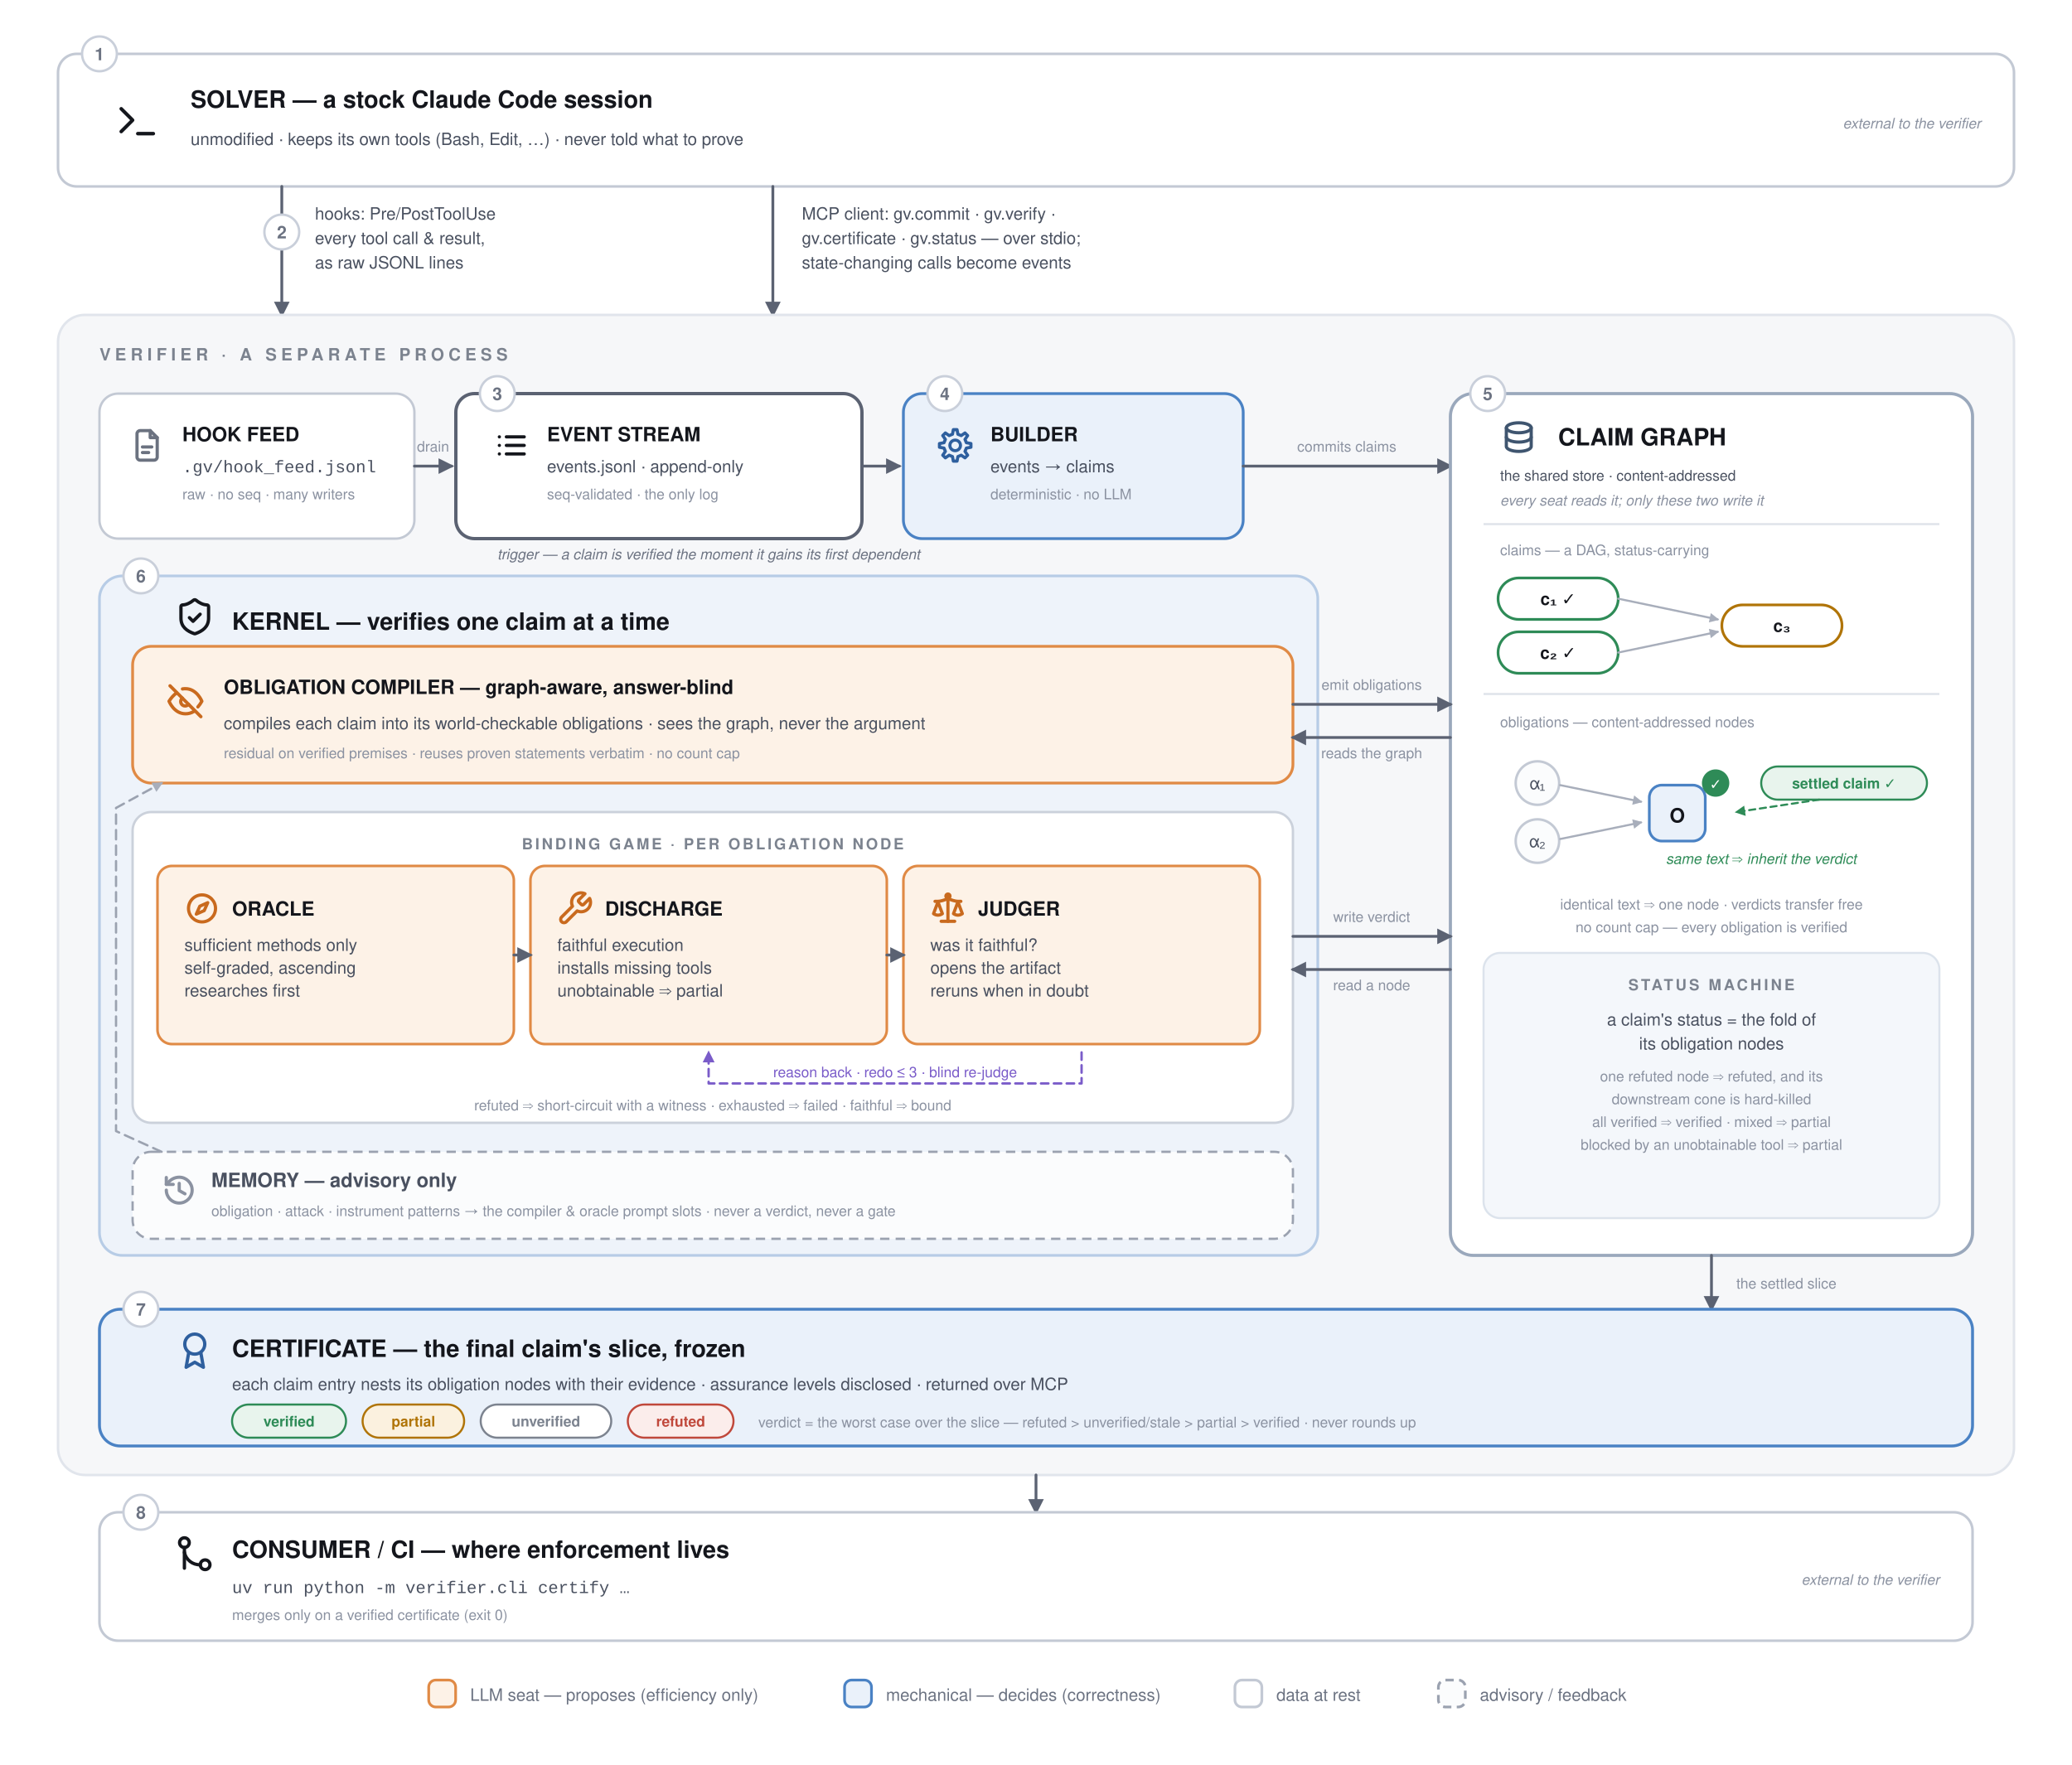
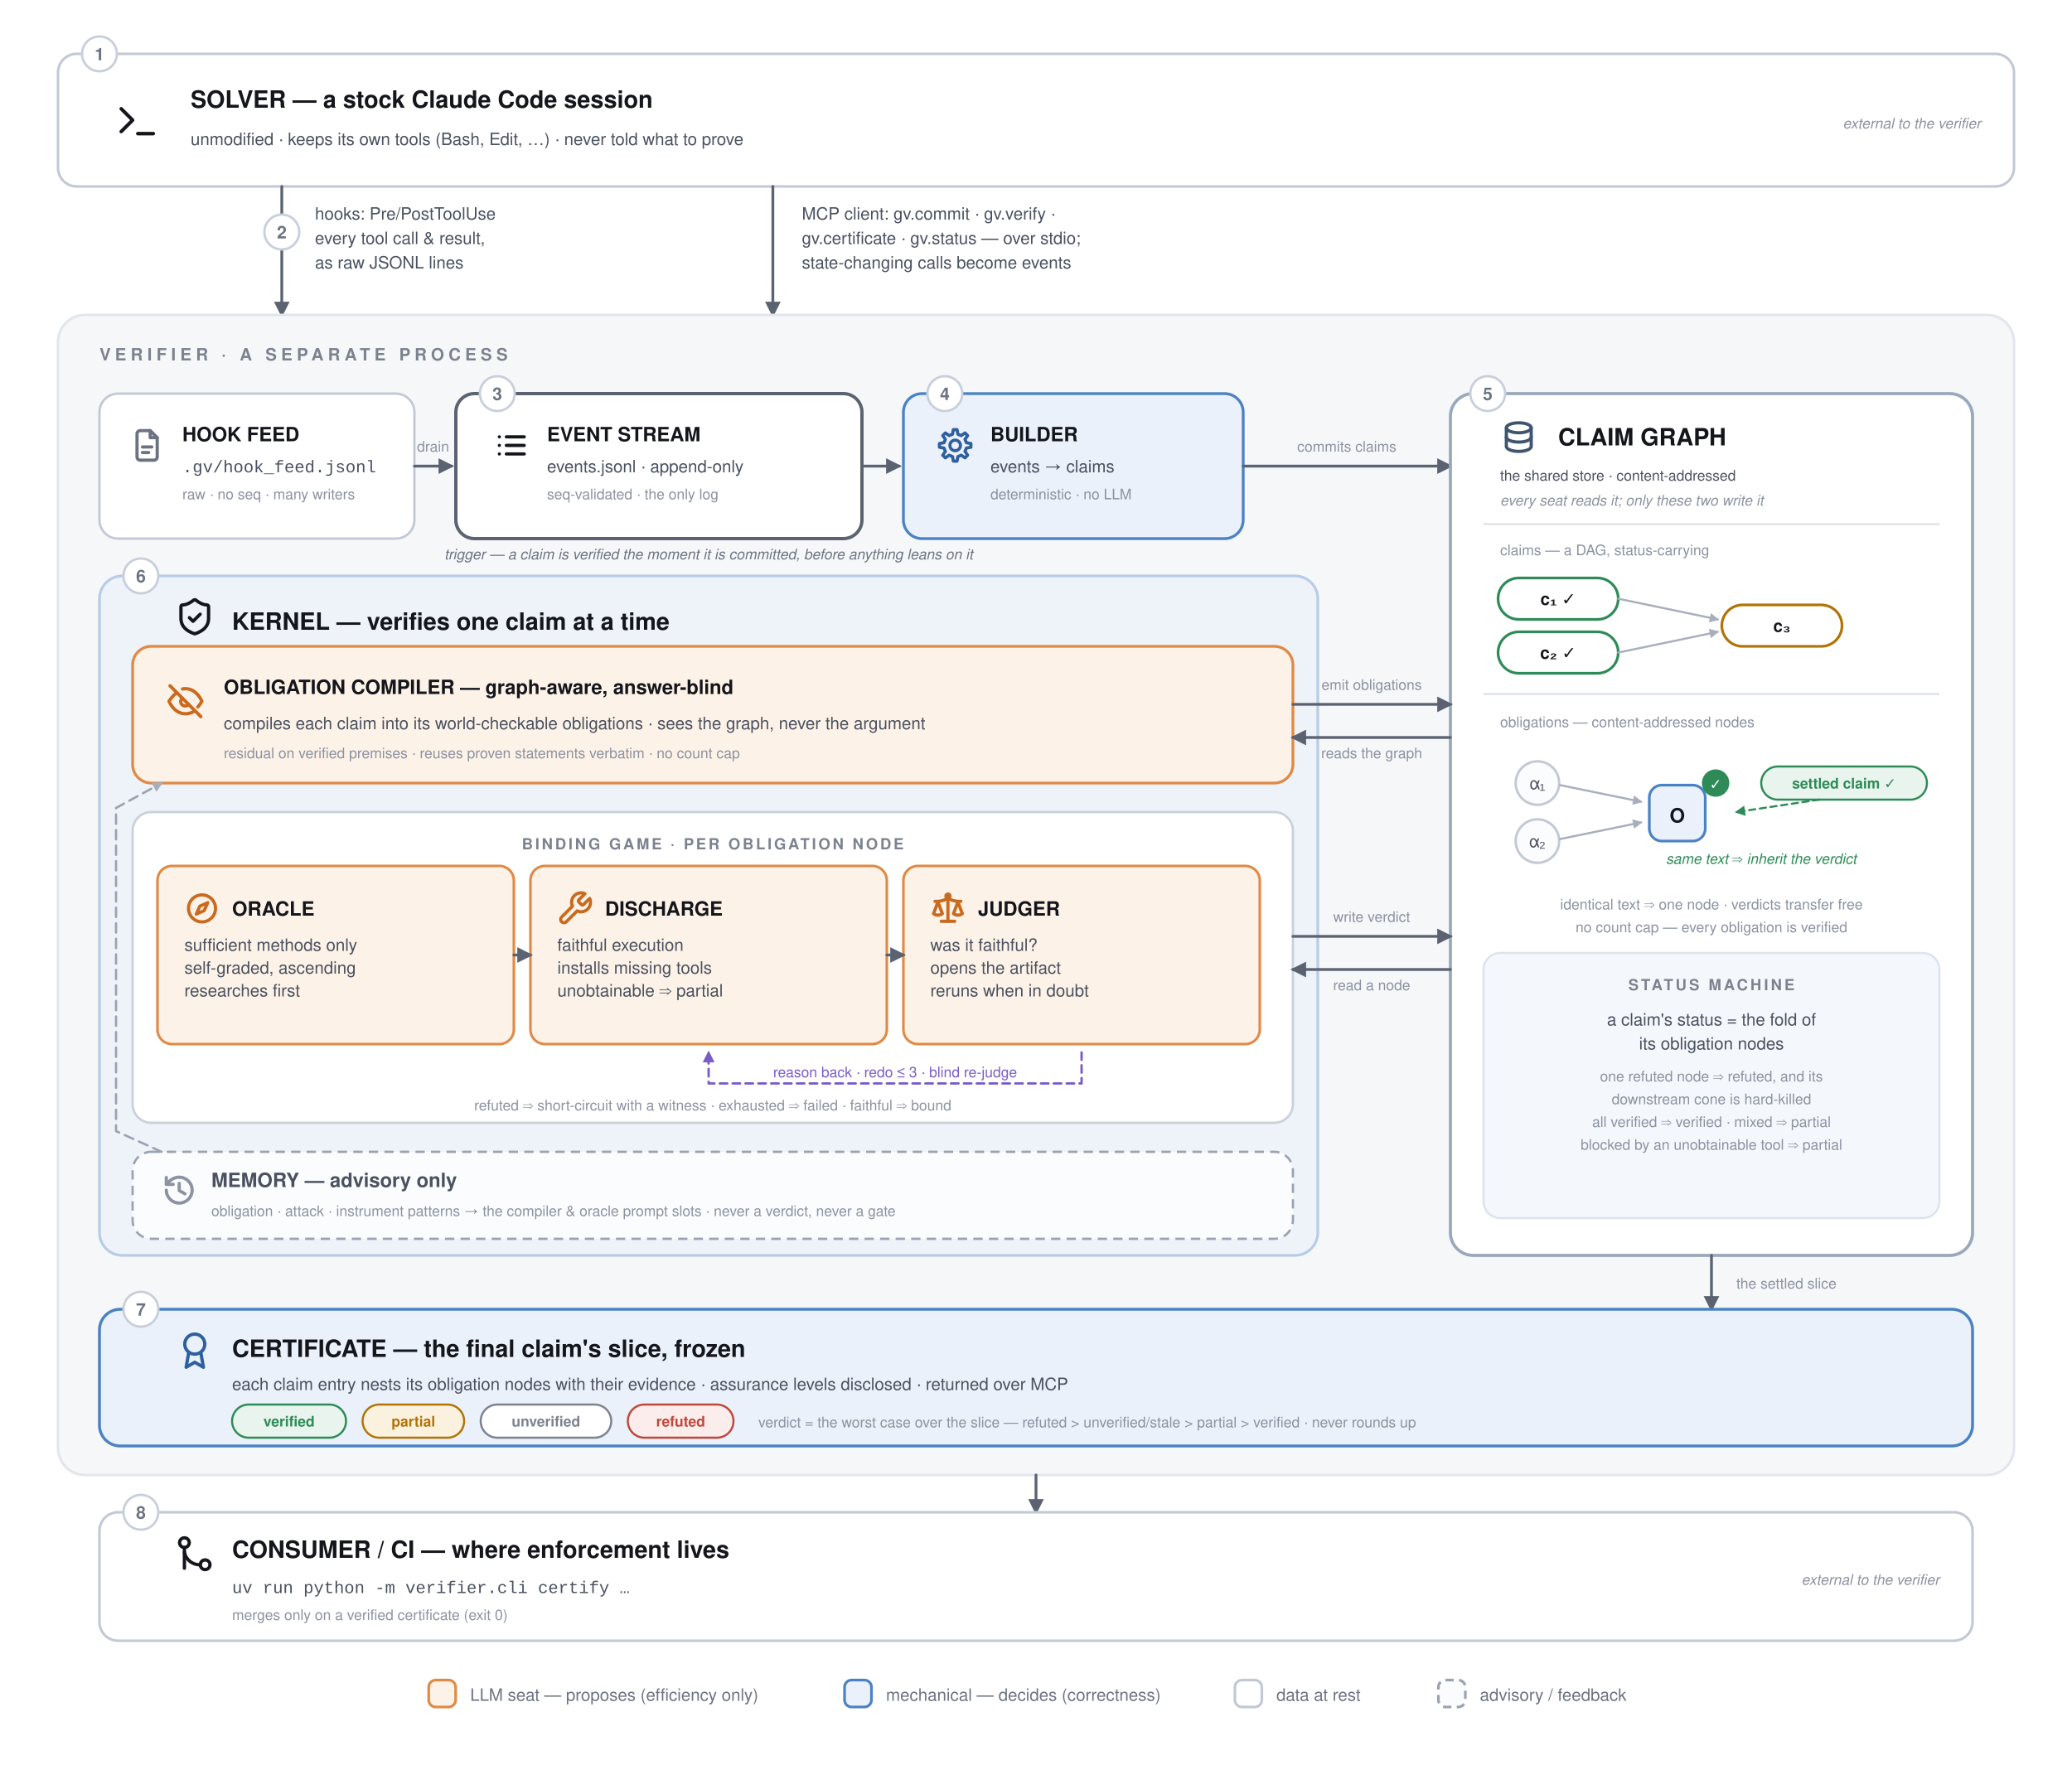
<svg xmlns="http://www.w3.org/2000/svg" width="1000" height="852" viewBox="0 0 1000 852" role="img" aria-label="General Verifier architecture" font-family="'Helvetica Neue', Helvetica, Arial, sans-serif">
  <defs>
    <marker id="ar" viewBox="0 0 10 10" refX="8.4" refY="5" markerWidth="5.6" markerHeight="5.6" orient="auto-start-reverse">
      <path d="M0 0 L10 5 L0 10 Z" fill="#5B6272" />
    </marker>
    <marker id="arg" viewBox="0 0 10 10" refX="8.4" refY="5" markerWidth="5.0" markerHeight="5.0" orient="auto-start-reverse">
      <path d="M0 0 L10 5 L0 10 Z" fill="#2E8B57" />
    </marker>
    <marker id="arv" viewBox="0 0 10 10" refX="8.4" refY="5" markerWidth="5.0" markerHeight="5.0" orient="auto-start-reverse">
      <path d="M0 0 L10 5 L0 10 Z" fill="#7A5CC9" />
    </marker>
    <marker id="arm" viewBox="0 0 10 10" refX="8.4" refY="5" markerWidth="4.6" markerHeight="4.6" orient="auto-start-reverse">
      <path d="M0 0 L10 5 L0 10 Z" fill="#A8AEBB" />
    </marker>
  </defs>
  <rect width="1000" height="852" fill="#FFFFFF" />
  <rect x="28" y="26" width="944" height="64" rx="9" fill="#FFFFFF" stroke="#C3C9D4" stroke-width="1.25" />
  <g transform="translate(54 46) scale(1)" fill="none" stroke="#14161C" stroke-width="1.700" stroke-linecap="round" stroke-linejoin="round">
    <path d="M4.5 17.5 10 12 4.5 6.5" />
    <path d="M12.5 18.5H20" />
  </g>
  <text x="92" y="52" font-size="11.5" fill="#14161C" font-weight="bold">SOLVER — a stock Claude Code session</text>
  <text x="92" y="70" font-size="8.2" fill="#4A5160">unmodified · keeps its own tools (Bash, Edit, …) · never told what to prove</text>
  <text x="956" y="62" font-size="7.0" fill="#8B92A1" text-anchor="end" font-style="italic">external to the verifier</text>
  <path d="M 136 90 L 136 152" fill="none" stroke="#5B6272" stroke-width="1.35" stroke-linecap="round" stroke-linejoin="round" marker-end="url(#ar)" />
  <text x="152" y="106.0" font-size="8.2" fill="#4A5160">hooks: Pre/PostToolUse</text>
  <text x="152" y="117.8" font-size="8.2" fill="#4A5160">every tool call &amp; result,</text>
  <text x="152" y="129.6" font-size="8.2" fill="#4A5160">as raw JSONL lines</text>
  <path d="M 373 90 L 373 152" fill="none" stroke="#5B6272" stroke-width="1.35" stroke-linecap="round" stroke-linejoin="round" marker-end="url(#ar)" />
  <text x="387" y="106.0" font-size="8.2" fill="#4A5160">MCP client: gv.commit · gv.verify ·</text>
  <text x="387" y="117.8" font-size="8.2" fill="#4A5160">gv.certificate · gv.status — over stdio;</text>
  <text x="387" y="129.6" font-size="8.2" fill="#4A5160">state-changing calls become events</text>
  <rect x="28" y="152" width="944" height="560" rx="13" fill="#F6F7F9" stroke="#E1E5EC" stroke-width="1.2" />
  <text x="48" y="174" font-size="8.2" fill="#7C838F" font-weight="bold" letter-spacing="2.1">VERIFIER   ·   A SEPARATE PROCESS</text>
  <rect x="48" y="190" width="152" height="70" rx="9" fill="#FFFFFF" stroke="#C3C9D4" stroke-width="1.15" />
  <g transform="translate(62 206) scale(0.75)" fill="none" stroke="#6B7280" stroke-width="2.067" stroke-linecap="round" stroke-linejoin="round">
    <path d="M14 2.5H7.5a2 2 0 0 0-2 2v15a2 2 0 0 0 2 2h9a2 2 0 0 0 2-2V7z" />
    <path d="M14 2.5V7h4.5" />
    <path d="M9 13h6" />
    <path d="M9 16.6h4" />
  </g>
  <text x="88" y="213" font-size="9.5" fill="#14161C" font-weight="bold">HOOK FEED</text>
  <text x="88" y="228" font-size="8.2" font-family="Menlo, Monaco, 'Courier New', monospace" fill="#4A5160">.gv/hook_feed.jsonl</text>
  <text x="88" y="241" font-size="7.0" fill="#8B92A1">raw · no seq · many writers</text>
  <path d="M 200 225 L 218 225" fill="none" stroke="#5B6272" stroke-width="1.35" stroke-linecap="round" stroke-linejoin="round" marker-end="url(#ar)" />
  <text x="209" y="218" font-size="7.0" fill="#8B92A1" text-anchor="middle">drain</text>
  <rect x="220" y="190" width="196" height="70" rx="9" fill="#FFFFFF" stroke="#5B6272" stroke-width="1.6" />
  <g transform="translate(238 206) scale(0.75)" fill="none" stroke="#14161C" stroke-width="2.067" stroke-linecap="round" stroke-linejoin="round">
    <path d="M4 6.5h.01" />
    <path d="M8.5 6.5H20" />
    <path d="M4 12h.01" />
    <path d="M8.5 12H20" />
    <path d="M4 17.5h.01" />
    <path d="M8.5 17.5H20" />
  </g>
  <text x="264" y="213" font-size="9.5" fill="#14161C" font-weight="bold">EVENT STREAM</text>
  <text x="264" y="228" font-size="8.2" fill="#4A5160">events.jsonl · append-only</text>
  <text x="264" y="241" font-size="7.0" fill="#8B92A1">seq-validated · the only log</text>
  <path d="M 416 225 L 434 225" fill="none" stroke="#5B6272" stroke-width="1.35" stroke-linecap="round" stroke-linejoin="round" marker-end="url(#ar)" />
  <rect x="436" y="190" width="164" height="70" rx="9" fill="#EAF1FA" stroke="#4A82C4" stroke-width="1.35" />
  <g transform="translate(452 206) scale(0.75)" fill="none" stroke="#2E5F9E" stroke-width="2.000" stroke-linecap="round" stroke-linejoin="round">
    <path d="M 19.20 10.27 L 22.13 10.80 L 22.13 13.20 L 19.20 13.73 L 18.31 15.87 L 20.01 18.31 L 18.31 20.01 L 15.87 18.31 L 13.73 19.20 L 13.20 22.13 L 10.80 22.13 L 10.27 19.20 L 8.13 18.31 L 5.69 20.01 L 3.99 18.31 L 5.69 15.87 L 4.80 13.73 L 1.87 13.20 L 1.87 10.80 L 4.80 10.27 L 5.69 8.13 L 3.99 5.69 L 5.69 3.99 L 8.13 5.69 L 10.27 4.80 L 10.80 1.87 L 13.20 1.87 L 13.73 4.80 L 15.87 5.69 L 18.31 3.99 L 20.01 5.69 L 18.31 8.13 Z" />
    <path d="M 12 8.6 A 3.4 3.4 0 1 1 11.99 8.6" />
  </g>
  <text x="478" y="213" font-size="9.5" fill="#14161C" font-weight="bold">BUILDER</text>
  <text x="478" y="228" font-size="8.2" fill="#4A5160">events → claims</text>
  <text x="478" y="241" font-size="7.0" fill="#8B92A1">deterministic · no LLM</text>
  <path d="M 600 225 L 700 225" fill="none" stroke="#5B6272" stroke-width="1.35" stroke-linecap="round" stroke-linejoin="round" marker-end="url(#ar)" />
  <text x="650" y="218" font-size="7.0" fill="#8B92A1" text-anchor="middle">commits claims</text>
  <rect x="700" y="190" width="252" height="416" rx="11" fill="#FFFFFF" stroke="#9AA8BC" stroke-width="1.5" />
  <g transform="translate(724 202) scale(0.75)" fill="none" stroke="#3F556F" stroke-width="2.067" stroke-linecap="round" stroke-linejoin="round">
    <path d="M4 6c0-1.75 3.58-3.2 8-3.2S20 4.25 20 6s-3.58 3.2-8 3.2S4 7.75 4 6Z" />
    <path d="M4 6v6c0 1.75 3.58 3.2 8 3.2s8-1.45 8-3.2V6" />
    <path d="M4 12v6c0 1.75 3.58 3.2 8 3.2s8-1.45 8-3.2v-6" />
  </g>
  <text x="752" y="215" font-size="11.5" fill="#14161C" font-weight="bold">CLAIM GRAPH</text>
  <text x="724" y="232" font-size="7.0" fill="#4A5160">the shared store · content-addressed</text>
  <text x="724" y="244" font-size="7.0" fill="#8B92A1" font-style="italic">every seat reads it; only these two write it</text>
  <line x1="716" y1="253" x2="936" y2="253" stroke="#DFE3EA" stroke-width="1" />
  <text x="724" y="268" font-size="7.0" fill="#8B92A1">claims — a DAG, status-carrying</text>
  <rect x="723.0" y="279.0" width="58" height="20" rx="10.0" fill="#FFFFFF" stroke="#2E8B57" stroke-width="1.3" />
  <text x="752" y="292.0" font-size="8.2" fill="#14161C" text-anchor="middle" font-weight="bold">c₁ ✓</text>
  <rect x="723.0" y="305.0" width="58" height="20" rx="10.0" fill="#FFFFFF" stroke="#2E8B57" stroke-width="1.3" />
  <text x="752" y="318.0" font-size="8.2" fill="#14161C" text-anchor="middle" font-weight="bold">c₂ ✓</text>
  <rect x="831.0" y="292.0" width="58" height="20" rx="10.0" fill="#FFFFFF" stroke="#B07407" stroke-width="1.3" />
  <text x="860" y="305.0" font-size="8.2" fill="#14161C" text-anchor="middle" font-weight="bold">c₃</text>
  <path d="M 781 289 L 829 299" fill="none" stroke="#A8AEBB" stroke-width="1.0" stroke-linecap="round" stroke-linejoin="round" marker-end="url(#arm)" />
  <path d="M 781 315 L 829 305" fill="none" stroke="#A8AEBB" stroke-width="1.0" stroke-linecap="round" stroke-linejoin="round" marker-end="url(#arm)" />
  <line x1="716" y1="335" x2="936" y2="335" stroke="#DFE3EA" stroke-width="1" />
  <text x="724" y="351" font-size="7.0" fill="#8B92A1">obligations — content-addressed nodes</text>
  <circle cx="742" cy="378" r="10.5" fill="#FBFCFD" stroke="#C3C9D4" stroke-width="1.2" />
  <text x="742" y="381" font-size="8.2" fill="#4A5160" text-anchor="middle">α₁</text>
  <circle cx="742" cy="406" r="10.5" fill="#FBFCFD" stroke="#C3C9D4" stroke-width="1.2" />
  <text x="742" y="409" font-size="8.2" fill="#4A5160" text-anchor="middle">α₂</text>
  <rect x="796" y="379" width="27" height="27" rx="6" fill="#EAF1FA" stroke="#4A82C4" stroke-width="1.3" />
  <text x="809.5" y="397" font-size="9.5" fill="#14161C" text-anchor="middle" font-weight="bold">O</text>
  <path d="M 753 379 L 792 387" fill="none" stroke="#A8AEBB" stroke-width="1.0" stroke-linecap="round" stroke-linejoin="round" marker-end="url(#arm)" />
  <path d="M 753 405 L 792 397" fill="none" stroke="#A8AEBB" stroke-width="1.0" stroke-linecap="round" stroke-linejoin="round" marker-end="url(#arm)" />
  <circle cx="828" cy="378" r="6.6" fill="#2E8B57" />
  <text x="828" y="381" font-size="7.0" fill="#FFFFFF" text-anchor="middle" font-weight="bold">✓</text>
  <rect x="850" y="370" width="80" height="16" rx="8.0" fill="#E8F4ED" stroke="#2E8B57" stroke-width="1" />
  <text x="890.0" y="380.6" font-size="7.0" fill="#2E8B57" text-anchor="middle" font-weight="bold">settled claim ✓</text>
  <path d="M 878 386 L 838 392" fill="none" stroke="#2E8B57" stroke-width="1.0" stroke-linecap="round" stroke-linejoin="round" stroke-dasharray="3 2.2" marker-end="url(#arg)" />
  <text x="850" y="417" font-size="7.0" fill="#2E8B57" text-anchor="middle" font-style="italic">same text ⇒ inherit the verdict</text>
  <text x="826.0" y="439" font-size="7.0" fill="#8B92A1" text-anchor="middle">identical text ⇒ one node · verdicts transfer free</text>
  <text x="826.0" y="450" font-size="7.0" fill="#8B92A1" text-anchor="middle">no count cap — every obligation is verified</text>
  <rect x="716" y="460" width="220" height="128" rx="8" fill="#F4F7FB" stroke="#DCE3EC" stroke-width="1" />
  <text x="826.0" y="478" font-size="7.4" fill="#7C838F" text-anchor="middle" font-weight="bold" letter-spacing="1.2">STATUS MACHINE</text>
  <text x="826.0" y="495.0" font-size="8.2" fill="#4A5160" text-anchor="middle">a claim's status = the fold of</text>
  <text x="826.0" y="506.6" font-size="8.2" fill="#4A5160" text-anchor="middle">its obligation nodes</text>
  <text x="826.0" y="522.0" font-size="7.0" fill="#8B92A1" text-anchor="middle">one refuted node ⇒ refuted, and its</text>
  <text x="826.0" y="533.0" font-size="7.0" fill="#8B92A1" text-anchor="middle">downstream cone is hard-killed</text>
  <text x="826.0" y="544.0" font-size="7.0" fill="#8B92A1" text-anchor="middle">all verified ⇒ verified · mixed ⇒ partial</text>
  <text x="826.0" y="555.0" font-size="7.0" fill="#8B92A1" text-anchor="middle">blocked by an unobtainable tool ⇒ partial</text>
  <rect x="48" y="278" width="588" height="328" rx="11" fill="#EEF3FA" stroke="#B7CCE6" stroke-width="1.3" />
  <g transform="translate(84 288) scale(0.83333)" fill="none" stroke="#14161C" stroke-width="1.920" stroke-linecap="round" stroke-linejoin="round">
    <path d="M20 12.5c0 5-3.5 7.5-7.66 8.95a1 1 0 0 1-.67 0C7.5 20 4 17.5 4 12.5V5.8a1 1 0 0 1 1-1c2 0 4.5-1.2 6.24-2.7a1.17 1.17 0 0 1 1.52 0C14.5 3.6 17 4.8 19 4.8a1 1 0 0 1 1 1Z" />
    <path d="m8.9 12.2 2.1 2.1 4.1-4.1" />
  </g>
  <text x="112" y="304" font-size="11.5" fill="#14161C" font-weight="bold">KERNEL — verifies one claim at a time</text>
-   <text x="342.0" y="270" font-size="7.0" fill="#6C7382" text-anchor="middle" font-style="italic">trigger — a claim is verified the moment it gains its first dependent</text>
+   <text x="342.0" y="270" font-size="7.0" fill="#6C7382" text-anchor="middle" font-style="italic">trigger — a claim is verified the moment it is committed, before anything leans on it</text>
  <rect x="64" y="312" width="560" height="66" rx="9" fill="#FDF2E7" stroke="#E08A45" stroke-width="1.35" />
  <g transform="translate(80 329) scale(0.79167)" fill="none" stroke="#C96A1E" stroke-width="2.021" stroke-linecap="round" stroke-linejoin="round">
    <path d="M10.2 4.5A9.4 9.4 0 0 1 12 4.35c7 0 10 7.65 10 7.65a18.6 18.6 0 0 1-2.4 3.44" />
    <path d="M6.6 6.9A18.4 18.4 0 0 0 2 12s3 7.65 10 7.65a9.4 9.4 0 0 0 5-1.35" />
    <path d="M13.9 13.9a2.7 2.7 0 1 1-3.8-3.8" />
    <path d="M2.6 2.6 21.4 21.4" />
  </g>
  <text x="108" y="335" font-size="9.5" fill="#14161C" font-weight="bold">OBLIGATION COMPILER — graph-aware, answer-blind</text>
  <text x="108" y="352" font-size="8.2" fill="#4A5160">compiles each claim into its world-checkable obligations · sees the graph, never the argument</text>
  <text x="108" y="366" font-size="7.0" fill="#8B92A1">residual on verified premises · reuses proven statements verbatim · no count cap</text>
  <rect x="64" y="392" width="560" height="150" rx="9" fill="#FFFFFF" stroke="#CBD1DB" stroke-width="1.15" />
  <text x="344" y="410" font-size="7.4" fill="#7C838F" text-anchor="middle" font-weight="bold" letter-spacing="1.1">BINDING GAME   ·   PER OBLIGATION NODE</text>
  <rect x="76" y="418" width="172" height="86" rx="7" fill="#FDF2E7" stroke="#E08A45" stroke-width="1.25" />
  <g transform="translate(89 430) scale(0.70833)" fill="none" stroke="#C96A1E" stroke-width="2.188" stroke-linecap="round" stroke-linejoin="round">
    <path d="M2.8 12a9.2 9.2 0 1 0 18.4 0 9.2 9.2 0 1 0-18.4 0Z" />
    <path d="m15.9 8.1-2.4 5.4-5.4 2.4 2.4-5.4Z" />
  </g>
  <text x="112" y="442" font-size="9.5" fill="#14161C" font-weight="bold">ORACLE</text>
  <text x="89" y="459.0" font-size="8.2" fill="#4A5160">sufficient methods only</text>
  <text x="89" y="470.0" font-size="8.2" fill="#4A5160">self-graded, ascending</text>
  <text x="89" y="481.0" font-size="8.2" fill="#4A5160">researches first</text>
  <rect x="256" y="418" width="172" height="86" rx="7" fill="#FDF2E7" stroke="#E08A45" stroke-width="1.25" />
  <g transform="translate(269 430) scale(0.70833)" fill="none" stroke="#C96A1E" stroke-width="2.188" stroke-linecap="round" stroke-linejoin="round">
    <path d="M14.6 6.2a1 1 0 0 0 0 1.4l1.8 1.8a1 1 0 0 0 1.4 0l4.2-4.2a6.4 6.4 0 0 1-8.5 8.5l-7.4 7.4a2.26 2.26 0 0 1-3.2-3.2l7.4-7.4a6.4 6.4 0 0 1 8.5-8.5z" />
  </g>
  <text x="292" y="442" font-size="9.5" fill="#14161C" font-weight="bold">DISCHARGE</text>
  <text x="269" y="459.0" font-size="8.2" fill="#4A5160">faithful execution</text>
  <text x="269" y="470.0" font-size="8.2" fill="#4A5160">installs missing tools</text>
  <text x="269" y="481.0" font-size="8.2" fill="#4A5160">unobtainable ⇒ partial</text>
  <rect x="436" y="418" width="172" height="86" rx="7" fill="#FDF2E7" stroke="#E08A45" stroke-width="1.25" />
  <g transform="translate(449 430) scale(0.70833)" fill="none" stroke="#C96A1E" stroke-width="2.188" stroke-linecap="round" stroke-linejoin="round">
    <path d="m15.8 15.6 3-8 3 8c-.9.65-1.95 1-3 1s-2.1-.35-3-1Z" />
    <path d="m2.2 15.6 3-8 3 8c-.9.65-1.95 1-3 1s-2.1-.35-3-1Z" />
    <path d="M7.4 20.8h9.2" />
    <path d="M12 3.6v17.2" />
    <path d="M3.2 7.2h1.9c1.9 0 4.8-.95 6.9-1.9 2.1.95 5 1.9 6.9 1.9h1.9" />
    <path d="M10.6 3.6a1.4 1.4 0 1 0 2.8 0 1.4 1.4 0 1 0-2.8 0Z" />
  </g>
  <text x="472" y="442" font-size="9.5" fill="#14161C" font-weight="bold">JUDGER</text>
  <text x="449" y="459.0" font-size="8.2" fill="#4A5160">was it faithful?</text>
  <text x="449" y="470.0" font-size="8.2" fill="#4A5160">opens the artifact</text>
  <text x="449" y="481.0" font-size="8.2" fill="#4A5160">reruns when in doubt</text>
  <path d="M 248 461 L 256 461" fill="none" stroke="#5B6272" stroke-width="1.35" stroke-linecap="round" stroke-linejoin="round" marker-end="url(#ar)" />
  <path d="M 428 461 L 436 461" fill="none" stroke="#5B6272" stroke-width="1.35" stroke-linecap="round" stroke-linejoin="round" marker-end="url(#ar)" />
  <path d="M 522 508 L 522 523 L 342 523 L 342 508" fill="none" stroke="#7A5CC9" stroke-width="1.15" stroke-linecap="round" stroke-linejoin="round" stroke-dasharray="3.6 2.6" marker-end="url(#arv)" />
  <text x="432" y="520" font-size="7.0" fill="#7A5CC9" text-anchor="middle">reason back · redo ≤ 3 · blind re-judge</text>
  <text x="344" y="536" font-size="7.0" fill="#8B92A1" text-anchor="middle">refuted ⇒ short-circuit with a witness · exhausted ⇒ failed · faithful ⇒ bound</text>
  <rect x="64" y="556" width="560" height="42" rx="9" fill="#FBFCFD" stroke="#9BA2B0" stroke-width="1.1" stroke-dasharray="4.5 3" />
  <g transform="translate(78 566) scale(0.70833)" fill="none" stroke="#8B92A1" stroke-width="2.188" stroke-linecap="round" stroke-linejoin="round">
    <path d="M3.2 12a8.8 8.8 0 1 0 8.8-8.8 9.5 9.5 0 0 0-6.6 2.7L3.2 8" />
    <path d="M3.2 3.4v4.7h4.7" />
    <path d="M12 7.4v4.9l3.9 2.2" />
  </g>
  <text x="102" y="573" font-size="9.5" fill="#4A5160" font-weight="bold">MEMORY — advisory only</text>
  <text x="102" y="587" font-size="7.0" fill="#8B92A1">obligation · attack · instrument patterns → the compiler &amp; oracle prompt slots · never a verdict, never a gate</text>
  <path d="M 78 556 L 56 546 L 56 390 L 78 378" fill="none" stroke="#9BA2B0" stroke-width="1.1" stroke-linecap="round" stroke-linejoin="round" stroke-dasharray="4.5 3" marker-end="url(#arm)" />
  <path d="M 624 340 L 700 340" fill="none" stroke="#5B6272" stroke-width="1.35" stroke-linecap="round" stroke-linejoin="round" marker-end="url(#ar)" />
  <text x="662" y="333" font-size="7.0" fill="#8B92A1" text-anchor="middle">emit obligations</text>
  <path d="M 700 356 L 624 356" fill="none" stroke="#5B6272" stroke-width="1.35" stroke-linecap="round" stroke-linejoin="round" marker-end="url(#ar)" />
  <text x="662" y="366" font-size="7.0" fill="#8B92A1" text-anchor="middle">reads the graph</text>
  <path d="M 624 452 L 700 452" fill="none" stroke="#5B6272" stroke-width="1.35" stroke-linecap="round" stroke-linejoin="round" marker-end="url(#ar)" />
  <text x="662" y="445" font-size="7.0" fill="#8B92A1" text-anchor="middle">write verdict</text>
  <path d="M 700 468 L 624 468" fill="none" stroke="#5B6272" stroke-width="1.35" stroke-linecap="round" stroke-linejoin="round" marker-end="url(#ar)" />
  <text x="662" y="478" font-size="7.0" fill="#8B92A1" text-anchor="middle">read a node</text>
  <path d="M 826 606 L 826 632" fill="none" stroke="#5B6272" stroke-width="1.35" stroke-linecap="round" stroke-linejoin="round" marker-end="url(#ar)" />
  <text x="838" y="622" font-size="7.0" fill="#8B92A1">the settled slice</text>
  <rect x="48" y="632" width="904" height="66" rx="10" fill="#EAF1FA" stroke="#4A82C4" stroke-width="1.4" />
  <g transform="translate(84 642) scale(0.83333)" fill="none" stroke="#2E5F9E" stroke-width="1.920" stroke-linecap="round" stroke-linejoin="round">
    <path d="M6.2 8.2a5.8 5.8 0 1 0 11.6 0 5.8 5.8 0 1 0-11.6 0Z" />
    <path d="M15.5 13.1 17 21.6l-5-2.9-5 2.9 1.5-8.5" />
  </g>
  <text x="112" y="655" font-size="11.5" fill="#14161C" font-weight="bold">CERTIFICATE — the final claim's slice, frozen</text>
  <text x="112" y="671" font-size="8.2" fill="#4A5160">each claim entry nests its obligation nodes with their evidence · assurance levels disclosed · returned over MCP</text>
  <rect x="112" y="678" width="55" height="16" rx="8.0" fill="#E8F4ED" stroke="#2E8B57" stroke-width="1" />
  <text x="139.5" y="688.6" font-size="7.0" fill="#2E8B57" text-anchor="middle" font-weight="bold">verified</text>
  <rect x="175" y="678" width="49" height="16" rx="8.0" fill="#FBF1DF" stroke="#B07407" stroke-width="1" />
  <text x="199.5" y="688.6" font-size="7.0" fill="#B07407" text-anchor="middle" font-weight="bold">partial</text>
  <rect x="232" y="678" width="63" height="16" rx="8.0" fill="#FFFFFF" stroke="#7C838F" stroke-width="1" />
  <text x="263.5" y="688.6" font-size="7.0" fill="#7C838F" text-anchor="middle" font-weight="bold">unverified</text>
  <rect x="303" y="678" width="51" height="16" rx="8.0" fill="#FBEDEB" stroke="#C0483B" stroke-width="1" />
  <text x="328.5" y="688.6" font-size="7.0" fill="#C0483B" text-anchor="middle" font-weight="bold">refuted</text>
  <text x="366" y="689" font-size="7.0" fill="#8B92A1">verdict = the worst case over the slice — refuted &gt; unverified/stale &gt; partial &gt; verified · never rounds up</text>
  <path d="M 500 712 L 500 730" fill="none" stroke="#5B6272" stroke-width="1.35" stroke-linecap="round" stroke-linejoin="round" marker-end="url(#ar)" />
  <rect x="48" y="730" width="904" height="62" rx="9" fill="#FFFFFF" stroke="#C3C9D4" stroke-width="1.25" />
  <g transform="translate(84 740) scale(0.83333)" fill="none" stroke="#14161C" stroke-width="1.920" stroke-linecap="round" stroke-linejoin="round">
    <path d="M15.2 18.4a2.8 2.8 0 1 0 5.6 0 2.8 2.8 0 1 0-5.6 0Z" />
    <path d="M3.2 5.6a2.8 2.8 0 1 0 5.6 0 2.8 2.8 0 1 0-5.6 0Z" />
    <path d="M6 8.4v12" />
    <path d="M6 11.2a9 9 0 0 0 9.2 7.2" />
  </g>
  <text x="112" y="752" font-size="11.5" fill="#14161C" font-weight="bold">CONSUMER / CI — where enforcement lives</text>
  <text x="112" y="769" font-size="8.2" font-family="Menlo, Monaco, 'Courier New', monospace" fill="#4A5160">uv run python -m verifier.cli certify …</text>
  <text x="112" y="782" font-size="7.0" fill="#8B92A1">merges only on a verified certificate (exit 0)</text>
  <text x="936" y="765" font-size="7.0" fill="#8B92A1" text-anchor="end" font-style="italic">external to the verifier</text>
  <rect x="206.9" y="811" width="13" height="13" rx="3.4" fill="#FDF2E7" stroke="#E08A45" stroke-width="1.3" />
  <text x="226.9" y="821" font-size="8.2" fill="#6C7382">LLM seat — proposes (efficiency only)</text>
  <rect x="407.6" y="811" width="13" height="13" rx="3.4" fill="#EAF1FA" stroke="#4A82C4" stroke-width="1.3" />
  <text x="427.6" y="821" font-size="8.2" fill="#6C7382">mechanical — decides (correctness)</text>
  <rect x="596.0" y="811" width="13" height="13" rx="3.4" fill="#FFFFFF" stroke="#C3C9D4" stroke-width="1.3" />
  <text x="616.0" y="821" font-size="8.2" fill="#6C7382">data at rest</text>
  <rect x="694.2" y="811" width="13" height="13" rx="3.4" fill="#FBFCFD" stroke="#9BA2B0" stroke-width="1.3" stroke-dasharray="4 2.6" />
  <text x="714.2" y="821" font-size="8.2" fill="#6C7382">advisory / feedback</text>
  <circle cx="48" cy="26" r="8.4" fill="#FFFFFF" stroke="#C9CFDA" stroke-width="1.15" />
  <text x="48" y="29.1" font-size="8.4" fill="#6C7382" text-anchor="middle" font-weight="bold">1</text>
  <circle cx="136" cy="112" r="8.4" fill="#FFFFFF" stroke="#C9CFDA" stroke-width="1.15" />
  <text x="136" y="115.1" font-size="8.4" fill="#6C7382" text-anchor="middle" font-weight="bold">2</text>
  <circle cx="240" cy="190" r="8.4" fill="#FFFFFF" stroke="#C9CFDA" stroke-width="1.15" />
  <text x="240" y="193.1" font-size="8.4" fill="#6C7382" text-anchor="middle" font-weight="bold">3</text>
  <circle cx="456" cy="190" r="8.4" fill="#FFFFFF" stroke="#C9CFDA" stroke-width="1.15" />
  <text x="456" y="193.1" font-size="8.4" fill="#6C7382" text-anchor="middle" font-weight="bold">4</text>
  <circle cx="718" cy="190" r="8.4" fill="#FFFFFF" stroke="#C9CFDA" stroke-width="1.15" />
  <text x="718" y="193.1" font-size="8.4" fill="#6C7382" text-anchor="middle" font-weight="bold">5</text>
  <circle cx="68" cy="278" r="8.4" fill="#FFFFFF" stroke="#C9CFDA" stroke-width="1.15" />
  <text x="68" y="281.1" font-size="8.4" fill="#6C7382" text-anchor="middle" font-weight="bold">6</text>
  <circle cx="68" cy="632" r="8.4" fill="#FFFFFF" stroke="#C9CFDA" stroke-width="1.15" />
  <text x="68" y="635.1" font-size="8.4" fill="#6C7382" text-anchor="middle" font-weight="bold">7</text>
  <circle cx="68" cy="730" r="8.4" fill="#FFFFFF" stroke="#C9CFDA" stroke-width="1.15" />
  <text x="68" y="733.1" font-size="8.4" fill="#6C7382" text-anchor="middle" font-weight="bold">8</text>
</svg>
